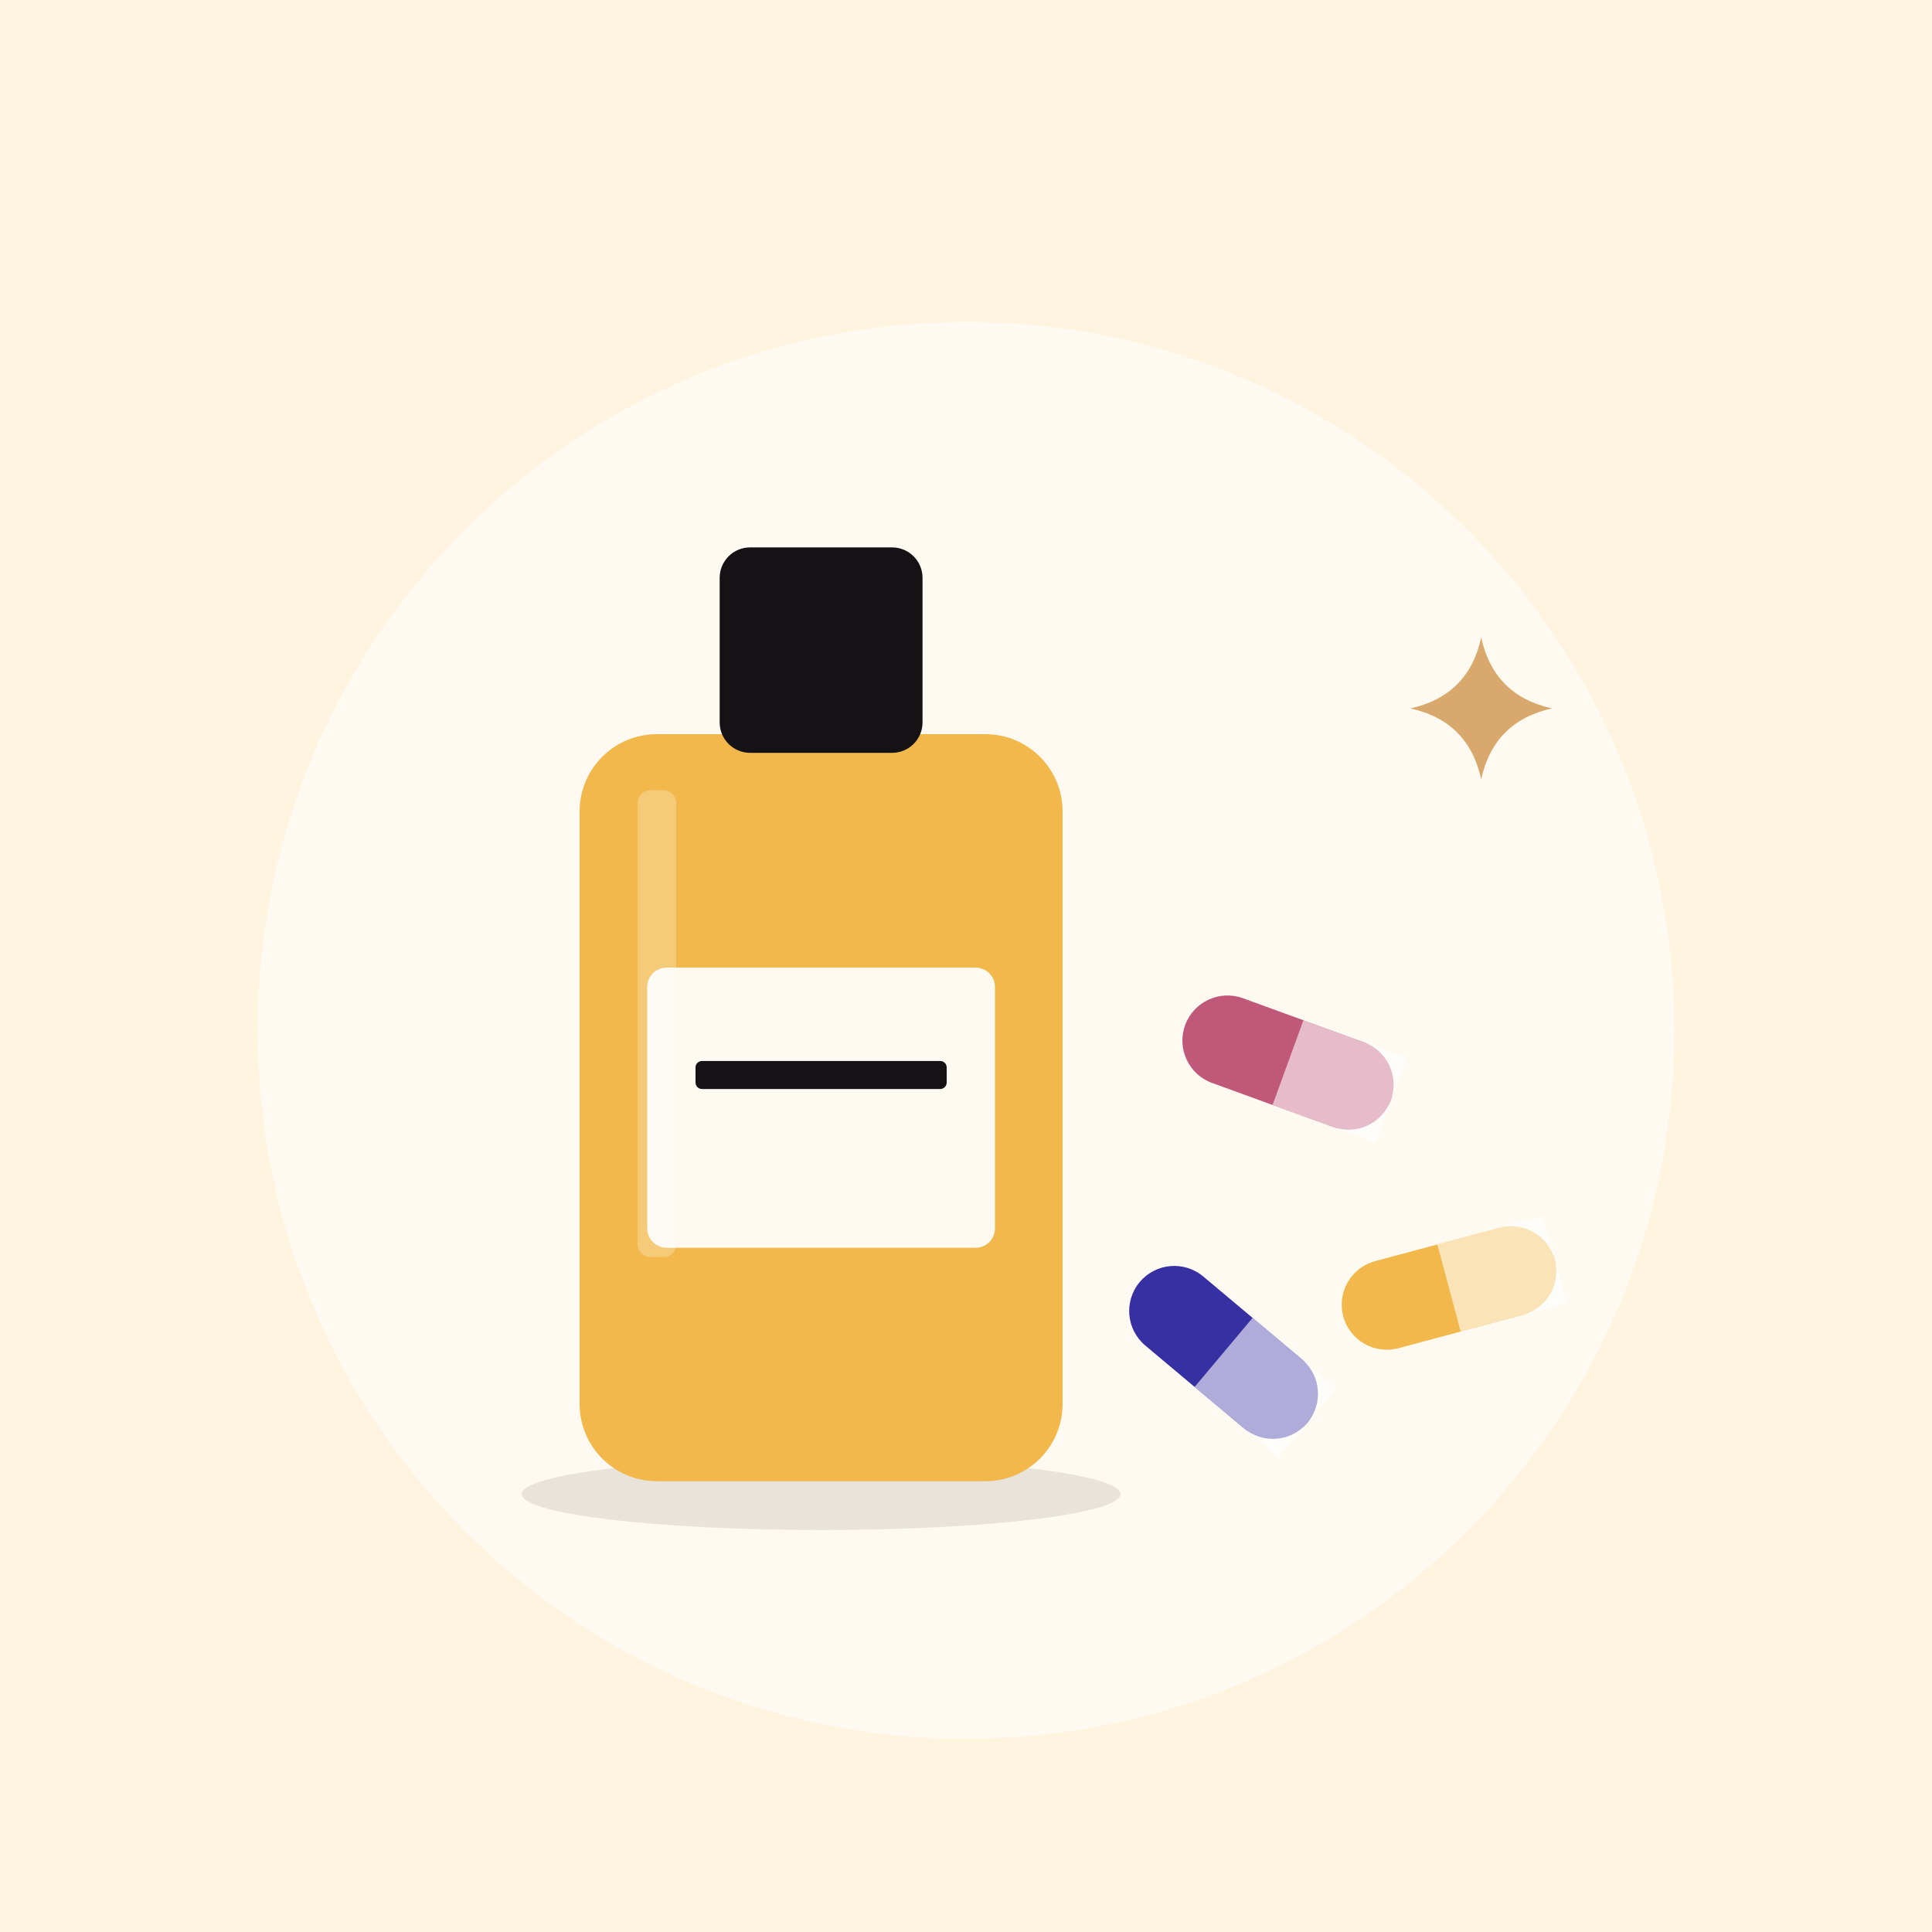
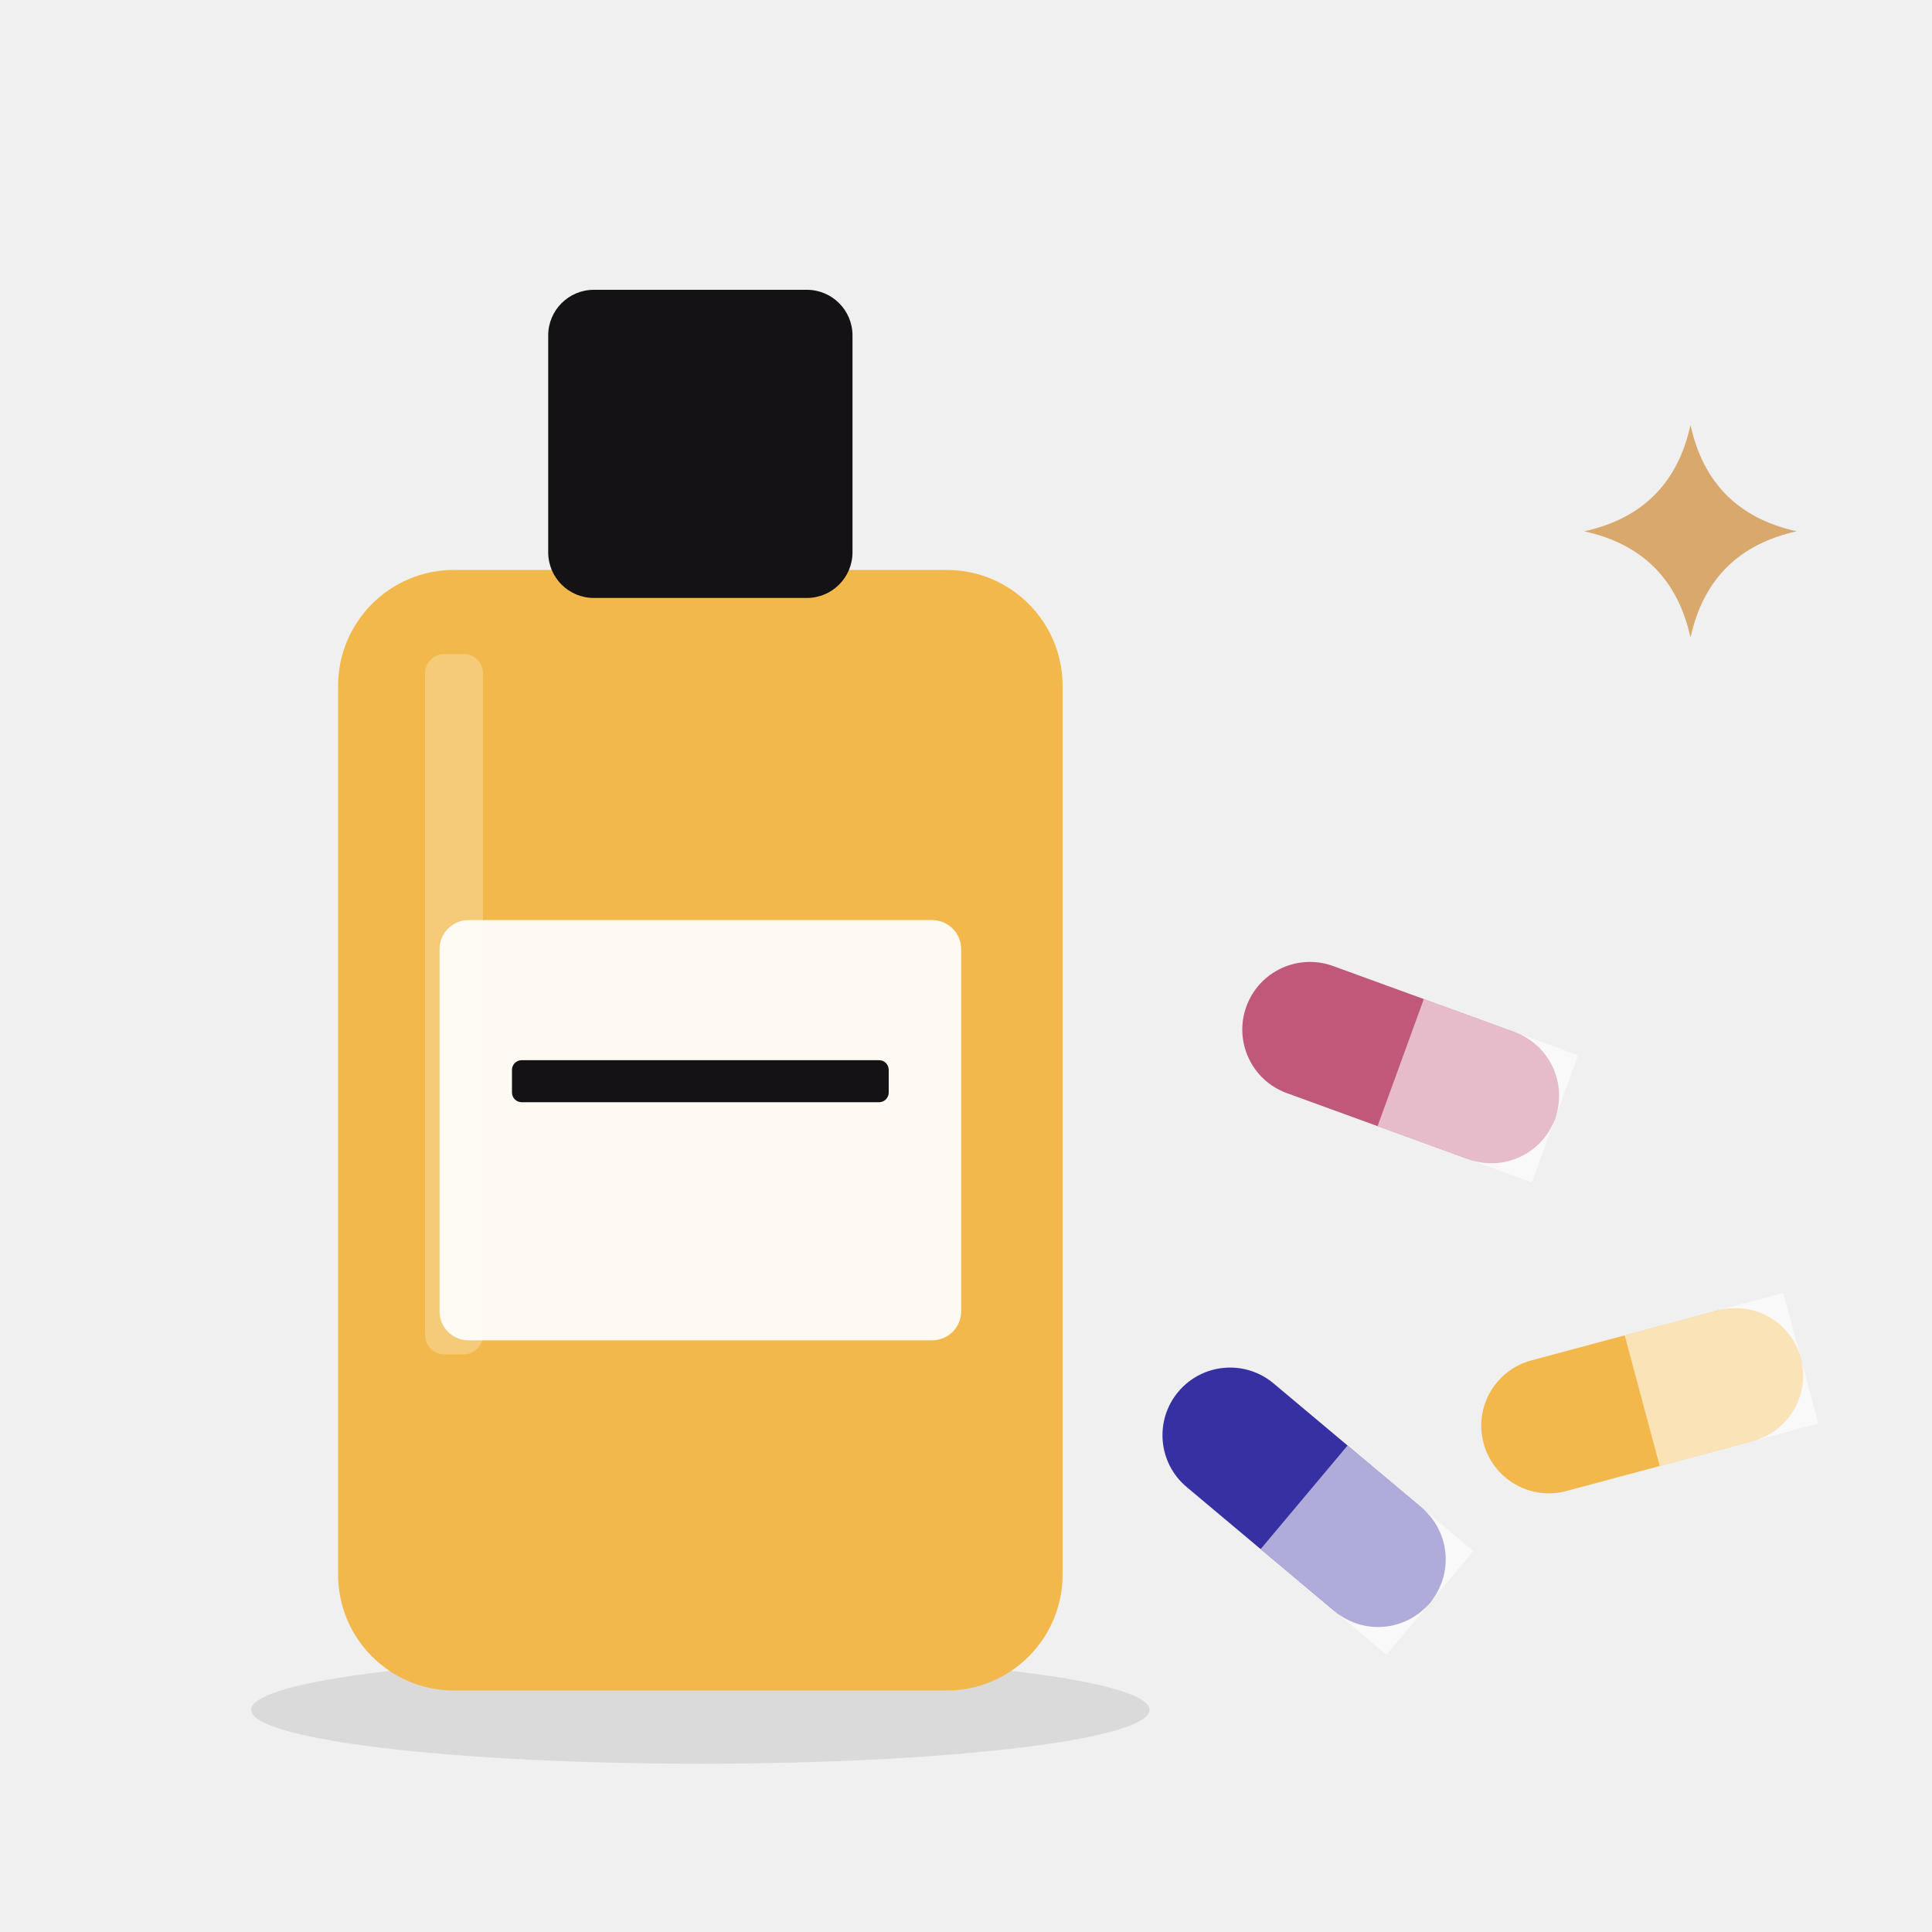
- <svg xmlns="http://www.w3.org/2000/svg" viewBox="0 0 600 600" width="600" height="600">
-   <rect width="600" height="600" fill="#fff4e0" />
-   <circle cx="300" cy="320" r="220" fill="#ffffff" opacity=".55" />
+ <svg xmlns="http://www.w3.org/2000/svg" viewBox="110 110 400 400" width="400" height="400" data-bg="#fff4e0">
  <ellipse cx="255.0" cy="464" rx="93.0" ry="11.16" fill="#141214" opacity=".10" />
  <rect x="180" y="228.0" width="150" height="232.0" rx="24.0" fill="#f2b84b" />
  <rect x="223.5" y="170" width="63.0" height="63.8" rx="9.45" fill="#141214" />
  <rect x="201.0" y="300.5" width="108.0" height="87.0" rx="6" fill="#ffffff" opacity=".92" />
  <rect x="216.0" y="329.5" width="78.0" height="8.7" rx="2" fill="#141214" />
  <rect x="198.0" y="245.4" width="12.0" height="145.0" rx="4" fill="#ffffff" opacity=".25" />
  <g transform="translate(400 330) rotate(20)">
    <rect x="-34" y="-14" width="68" height="28" rx="14" fill="#c0587a" />
    <rect x="0" y="-14" width="34" height="28" rx="0" fill="#ffffff" opacity=".6" />
  </g>
  <g transform="translate(450 400) rotate(-15)">
    <rect x="-34" y="-14" width="68" height="28" rx="14" fill="#f2b84b" />
    <rect x="0" y="-14" width="34" height="28" rx="0" fill="#ffffff" opacity=".6" />
  </g>
  <g transform="translate(380 420) rotate(40)">
    <rect x="-34" y="-14" width="68" height="28" rx="14" fill="#3730a3" />
    <rect x="0" y="-14" width="34" height="28" rx="0" fill="#ffffff" opacity=".6" />
  </g>
  <path d="M460,198 Q463.96,216.04 482,220 Q463.96,223.96 460,242 Q456.04,223.96 438,220 Q456.04,216.04 460,198 Z" fill="#d9a86c" />
</svg>
